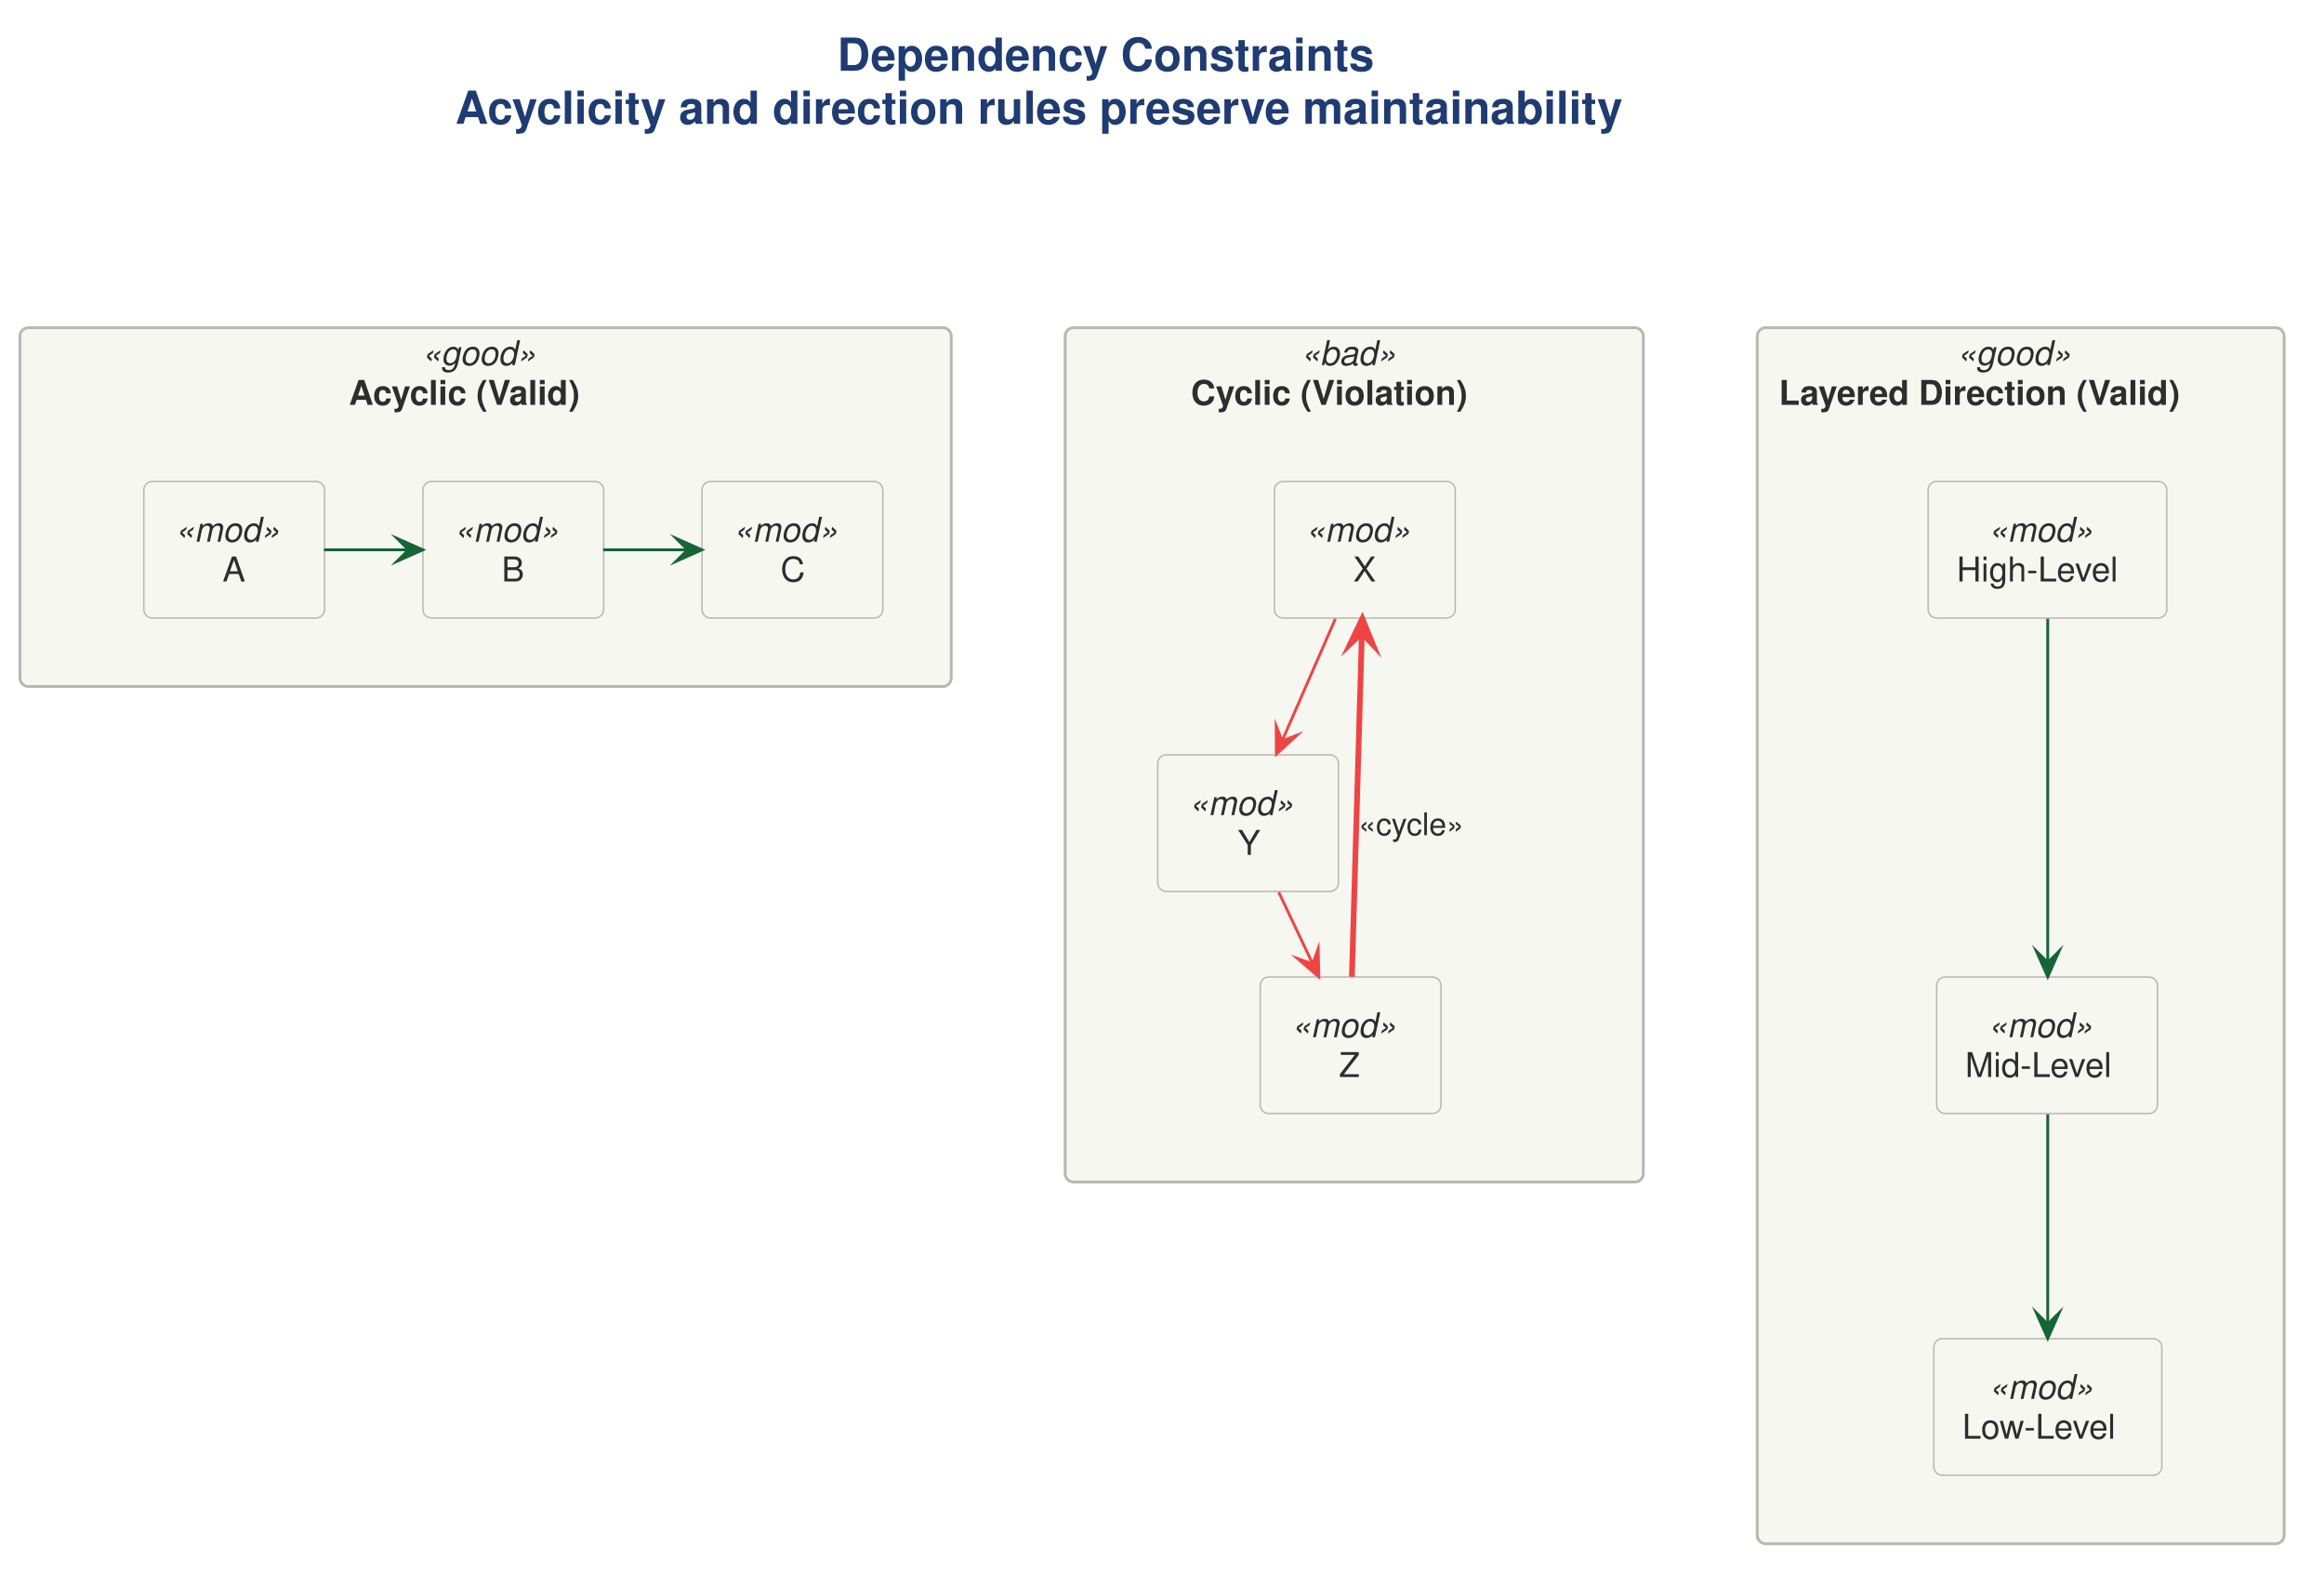
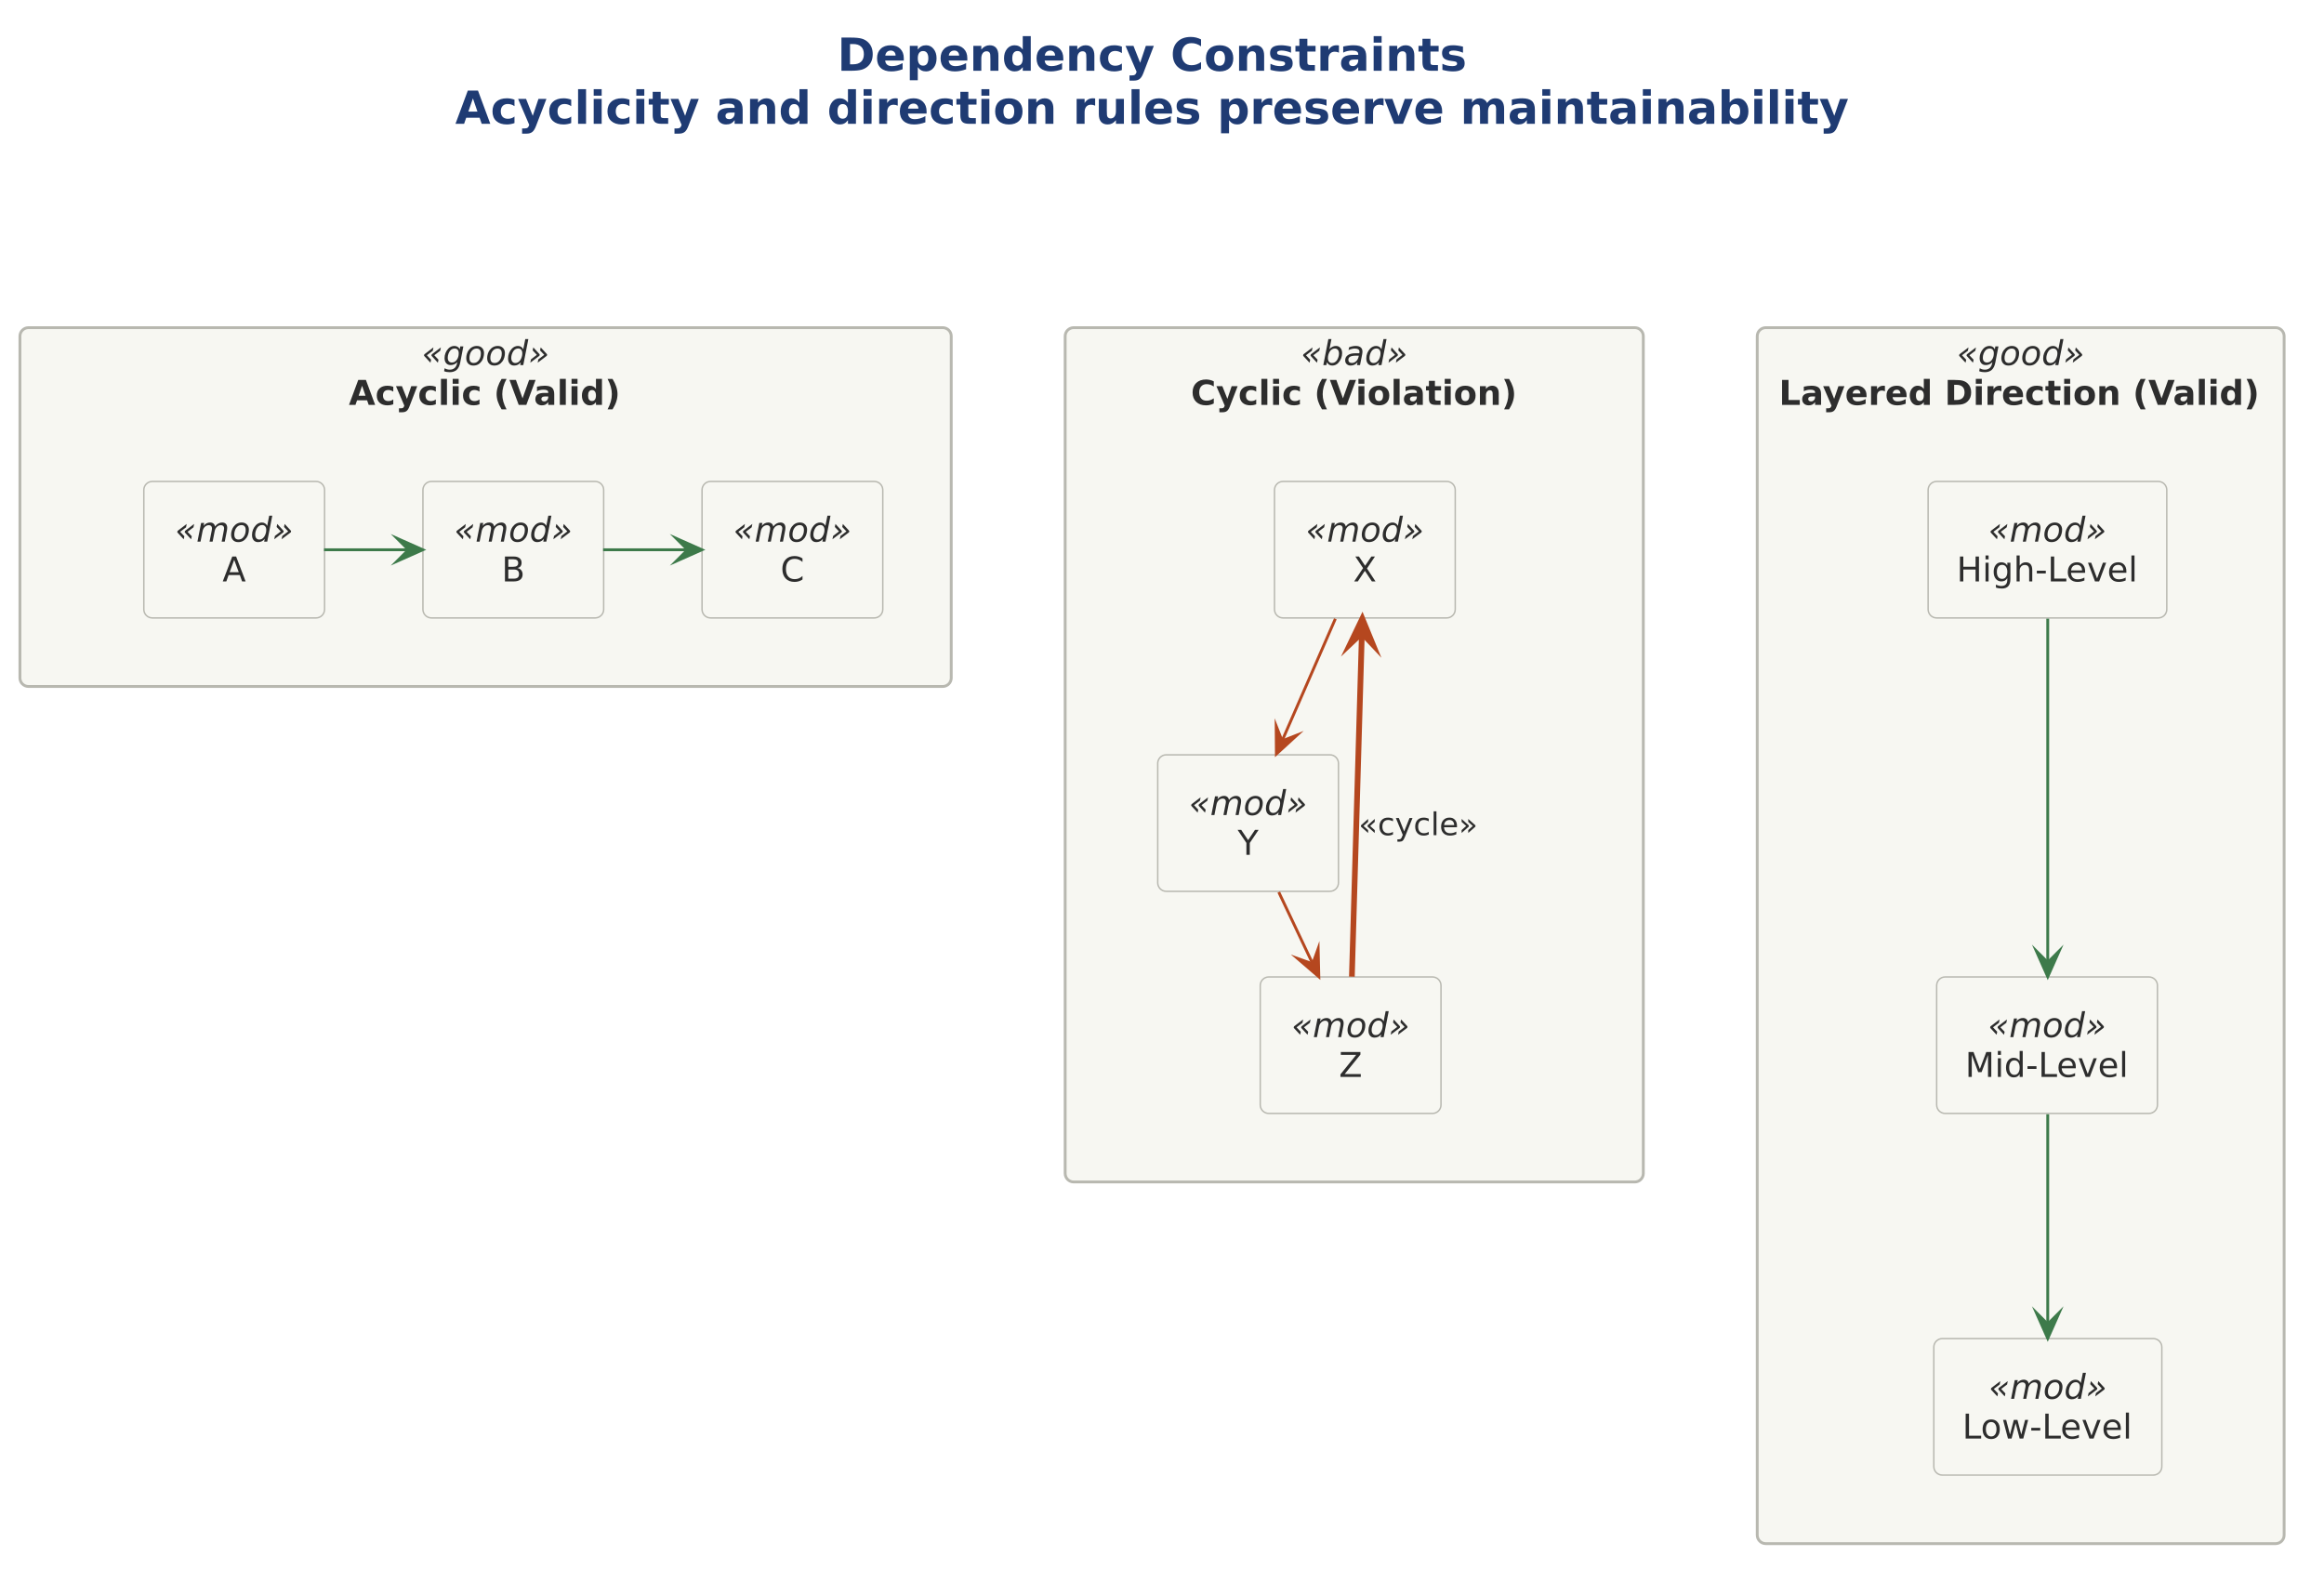
- <svg xmlns="http://www.w3.org/2000/svg" version="1.1" data-diagram-type="DESCRIPTION" style="width:816px;height:556px;" width="816px" height="556px" viewBox="0 0 816 556" zoomAndPan="magnify" preserveAspectRatio="none" contentStyleType="text/css">
+ <svg xmlns="http://www.w3.org/2000/svg" version="1.1" data-diagram-type="DESCRIPTION" style="width:1275px;height:868px;" width="1275px" height="868.75px" viewBox="0 0 1275 868" zoomAndPan="magnify" preserveAspectRatio="none" contentStyleType="text/css">
  <defs />
  <g font-family="sans-serif" lengthAdjust="spacing">
    <g class="title" data-source-line="2">
-       <text x="293.98" y="24.852" fill="#1F3B73" font-size="16" textLength="221.039" font-weight="700" font-family="'Helvetica'">Dependency Constraints</text>
-       <text x="159.852" y="43.477" fill="#1F3B73" font-size="16" textLength="489.297" font-weight="700" font-family="'Helvetica'">Acyclicity and direction rules preserve maintainability</text>
+       <text x="459.344" y="38.831" fill="#1F3B73" font-size="25" textLength="345.374" font-weight="700" font-family="DejaVu Sans">Dependency Constraints</text>
+       <text x="249.768" y="67.932" fill="#1F3B73" font-size="25" textLength="764.526" font-weight="700" font-family="DejaVu Sans">Acyclicity and direction rules preserve maintainability</text>
    </g>
    <g class="cluster" data-qualified-name="G" id="ent0001" data-source-line="6">
-       <rect x="7" y="115.06" width="327" height="126" fill="#F7F7F2" style="stroke:#B8B8B0;stroke-width:1;" rx="3" ry="3" />
-       <text x="148.135" y="128.199" fill="#2D2D2D" font-size="12" textLength="44.73" font-style="italic" font-family="'Helvetica'">«good»</text>
-       <text x="122.488" y="142.167" fill="#2D2D2D" font-size="12" textLength="96.023" font-weight="700" font-family="'Helvetica'">Acyclic (Valid)</text>
+       <rect x="10.938" y="179.781" width="510.938" height="196.875" fill="#F7F7F2" style="stroke:#B8B8B0;stroke-width:1.563;" rx="4.688" ry="4.688" />
+       <text x="231.461" y="200.31" fill="#2D2D2D" font-size="18.75" textLength="69.891" font-style="italic" font-family="DejaVu Sans">«good»</text>
+       <text x="191.388" y="222.137" fill="#2D2D2D" font-size="18.75" textLength="150.037" font-weight="700" font-family="DejaVu Sans">Acyclic (Valid)</text>
    </g>
    <g class="cluster" data-qualified-name="BD" id="ent0007" data-source-line="14">
-       <rect x="374" y="115.06" width="203" height="300" fill="#F7F7F2" style="stroke:#B8B8B0;stroke-width:1;" rx="3" ry="3" />
-       <text x="456.8" y="128.199" fill="#2D2D2D" font-size="12" textLength="37.4" font-style="italic" font-family="'Helvetica'">«bad»</text>
-       <text x="418.14" y="142.167" fill="#2D2D2D" font-size="12" textLength="114.721" font-weight="700" font-family="'Helvetica'">Cyclic (Violation)</text>
+       <rect x="584.375" y="179.781" width="317.188" height="468.75" fill="#F7F7F2" style="stroke:#B8B8B0;stroke-width:1.563;" rx="4.688" ry="4.688" />
+       <text x="713.75" y="200.31" fill="#2D2D2D" font-size="18.75" textLength="58.438" font-style="italic" font-family="DejaVu Sans">«bad»</text>
+       <text x="653.343" y="222.137" fill="#2D2D2D" font-size="18.75" textLength="179.251" font-weight="700" font-family="DejaVu Sans">Cyclic (Violation)</text>
    </g>
    <g class="cluster" data-qualified-name="G2" id="ent0015" data-source-line="23">
-       <rect x="617" y="115.06" width="185" height="427" fill="#F7F7F2" style="stroke:#B8B8B0;stroke-width:1;" rx="3" ry="3" />
-       <text x="687.135" y="128.199" fill="#2D2D2D" font-size="12" textLength="44.73" font-style="italic" font-family="'Helvetica'">«good»</text>
-       <text x="624.621" y="142.167" fill="#2D2D2D" font-size="12" textLength="169.758" font-weight="700" font-family="'Helvetica'">Layered Direction (Valid)</text>
+       <rect x="964.063" y="179.781" width="289.063" height="667.188" fill="#F7F7F2" style="stroke:#B8B8B0;stroke-width:1.563;" rx="4.688" ry="4.688" />
+       <text x="1073.648" y="200.31" fill="#2D2D2D" font-size="18.75" textLength="69.891" font-style="italic" font-family="DejaVu Sans">«good»</text>
+       <text x="975.97" y="222.137" fill="#2D2D2D" font-size="18.75" textLength="265.247" font-weight="700" font-family="DejaVu Sans">Layered Direction (Valid)</text>
    </g>
    <g class="entity" data-qualified-name="G.A1" id="ent0002" data-source-line="7">
-       <rect x="50.5" y="169.06" width="63.461" height="47.938" fill="#F7F7F2" style="stroke:#B8B8B0;stroke-width:0.5;" rx="3" ry="3" />
-       <text x="61.5" y="190.199" fill="#2D2D2D" font-size="12" textLength="41.461" font-style="italic" font-family="'Helvetica'">«mod»</text>
-       <text x="78.126" y="204.167" fill="#2D2D2D" font-size="12" font-family="'Helvetica'">A</text>
+       <rect x="78.906" y="264.156" width="99.158" height="74.902" fill="#F7F7F2" style="stroke:#B8B8B0;stroke-width:0.781;" rx="4.688" ry="4.688" />
+       <text x="96.094" y="297.185" fill="#2D2D2D" font-size="18.75" textLength="64.783" font-style="italic" font-family="DejaVu Sans">«mod»</text>
+       <text x="122.072" y="319.012" fill="#2D2D2D" font-size="18.75" font-family="DejaVu Sans">A</text>
    </g>
    <g class="entity" data-qualified-name="G.B1" id="ent0003" data-source-line="8">
-       <rect x="148.5" y="169.06" width="63.461" height="47.938" fill="#F7F7F2" style="stroke:#B8B8B0;stroke-width:0.5;" rx="3" ry="3" />
-       <text x="159.5" y="190.199" fill="#2D2D2D" font-size="12" textLength="41.461" font-style="italic" font-family="'Helvetica'">«mod»</text>
-       <text x="176.114" y="204.167" fill="#2D2D2D" font-size="12" font-family="'Helvetica'">B</text>
+       <rect x="232.031" y="264.156" width="99.158" height="74.902" fill="#F7F7F2" style="stroke:#B8B8B0;stroke-width:0.781;" rx="4.688" ry="4.688" />
+       <text x="249.219" y="297.185" fill="#2D2D2D" font-size="18.75" textLength="64.783" font-style="italic" font-family="DejaVu Sans">«mod»</text>
+       <text x="275.179" y="319.012" fill="#2D2D2D" font-size="18.75" font-family="DejaVu Sans">B</text>
    </g>
    <g class="entity" data-qualified-name="G.C1" id="ent0004" data-source-line="9">
-       <rect x="246.5" y="169.06" width="63.461" height="47.938" fill="#F7F7F2" style="stroke:#B8B8B0;stroke-width:0.5;" rx="3" ry="3" />
-       <text x="257.5" y="190.199" fill="#2D2D2D" font-size="12" textLength="41.461" font-style="italic" font-family="'Helvetica'">«mod»</text>
-       <text x="274.041" y="204.167" fill="#2D2D2D" font-size="12" font-family="'Helvetica'">C</text>
+       <rect x="385.156" y="264.156" width="99.158" height="74.902" fill="#F7F7F2" style="stroke:#B8B8B0;stroke-width:0.781;" rx="4.688" ry="4.688" />
+       <text x="402.344" y="297.185" fill="#2D2D2D" font-size="18.75" textLength="64.783" font-style="italic" font-family="DejaVu Sans">«mod»</text>
+       <text x="428.189" y="319.012" fill="#2D2D2D" font-size="18.75" font-family="DejaVu Sans">C</text>
    </g>
    <g class="entity" data-qualified-name="BD.X1" id="ent0008" data-source-line="15">
-       <rect x="447.5" y="169.06" width="63.461" height="47.938" fill="#F7F7F2" style="stroke:#B8B8B0;stroke-width:0.5;" rx="3" ry="3" />
-       <text x="458.5" y="190.199" fill="#2D2D2D" font-size="12" textLength="41.461" font-style="italic" font-family="'Helvetica'">«mod»</text>
-       <text x="475.12" y="204.167" fill="#2D2D2D" font-size="12" font-family="'Helvetica'">X</text>
+       <rect x="699.219" y="264.156" width="99.158" height="74.902" fill="#F7F7F2" style="stroke:#B8B8B0;stroke-width:0.781;" rx="4.688" ry="4.688" />
+       <text x="716.406" y="297.185" fill="#2D2D2D" font-size="18.75" textLength="64.783" font-style="italic" font-family="DejaVu Sans">«mod»</text>
+       <text x="742.375" y="319.012" fill="#2D2D2D" font-size="18.75" font-family="DejaVu Sans">X</text>
    </g>
    <g class="entity" data-qualified-name="BD.Y1" id="ent0009" data-source-line="16">
-       <rect x="406.5" y="265.06" width="63.461" height="47.938" fill="#F7F7F2" style="stroke:#B8B8B0;stroke-width:0.5;" rx="3" ry="3" />
-       <text x="417.5" y="286.199" fill="#2D2D2D" font-size="12" textLength="41.461" font-style="italic" font-family="'Helvetica'">«mod»</text>
-       <text x="434.565" y="300.167" fill="#2D2D2D" font-size="12" font-family="'Helvetica'">Y</text>
+       <rect x="635.156" y="414.156" width="99.158" height="74.902" fill="#F7F7F2" style="stroke:#B8B8B0;stroke-width:0.781;" rx="4.688" ry="4.688" />
+       <text x="652.344" y="447.185" fill="#2D2D2D" font-size="18.75" textLength="64.783" font-style="italic" font-family="DejaVu Sans">«mod»</text>
+       <text x="679.008" y="469.012" fill="#2D2D2D" font-size="18.75" font-family="DejaVu Sans">Y</text>
    </g>
    <g class="entity" data-qualified-name="BD.Z1" id="ent0010" data-source-line="17">
-       <rect x="442.5" y="343.06" width="63.461" height="47.938" fill="#F7F7F2" style="stroke:#B8B8B0;stroke-width:0.5;" rx="3" ry="3" />
-       <text x="453.5" y="364.199" fill="#2D2D2D" font-size="12" textLength="41.461" font-style="italic" font-family="'Helvetica'">«mod»</text>
-       <text x="470.12" y="378.167" fill="#2D2D2D" font-size="12" font-family="'Helvetica'">Z</text>
+       <rect x="691.406" y="536.031" width="99.158" height="74.902" fill="#F7F7F2" style="stroke:#B8B8B0;stroke-width:0.781;" rx="4.688" ry="4.688" />
+       <text x="708.594" y="569.06" fill="#2D2D2D" font-size="18.75" textLength="64.783" font-style="italic" font-family="DejaVu Sans">«mod»</text>
+       <text x="734.563" y="590.887" fill="#2D2D2D" font-size="18.75" font-family="DejaVu Sans">Z</text>
    </g>
    <g class="entity" data-qualified-name="G2.HL" id="ent0016" data-source-line="24">
-       <rect x="677" y="169.06" width="83.797" height="47.938" fill="#F7F7F2" style="stroke:#B8B8B0;stroke-width:0.5;" rx="3" ry="3" />
-       <text x="698.168" y="190.199" fill="#2D2D2D" font-size="12" textLength="41.461" font-style="italic" font-family="'Helvetica'">«mod»</text>
-       <text x="687" y="204.167" fill="#2D2D2D" font-size="12" textLength="63.797" font-family="'Helvetica'">High-Level</text>
+       <rect x="1057.813" y="264.156" width="130.933" height="74.902" fill="#F7F7F2" style="stroke:#B8B8B0;stroke-width:0.781;" rx="4.688" ry="4.688" />
+       <text x="1090.887" y="297.185" fill="#2D2D2D" font-size="18.75" textLength="64.783" font-style="italic" font-family="DejaVu Sans">«mod»</text>
+       <text x="1073.438" y="319.012" fill="#2D2D2D" font-size="18.75" textLength="99.683" font-family="DejaVu Sans">High-Level</text>
    </g>
    <g class="entity" data-qualified-name="G2.ML" id="ent0017" data-source-line="25">
-       <rect x="680" y="343.06" width="77.521" height="47.938" fill="#F7F7F2" style="stroke:#B8B8B0;stroke-width:0.5;" rx="3" ry="3" />
-       <text x="698.03" y="364.199" fill="#2D2D2D" font-size="12" textLength="41.461" font-style="italic" font-family="'Helvetica'">«mod»</text>
-       <text x="690" y="378.167" fill="#2D2D2D" font-size="12" textLength="57.521" font-family="'Helvetica'">Mid-Level</text>
+       <rect x="1062.5" y="536.031" width="121.127" height="74.902" fill="#F7F7F2" style="stroke:#B8B8B0;stroke-width:0.781;" rx="4.688" ry="4.688" />
+       <text x="1090.672" y="569.06" fill="#2D2D2D" font-size="18.75" textLength="64.783" font-style="italic" font-family="DejaVu Sans">«mod»</text>
+       <text x="1078.125" y="590.887" fill="#2D2D2D" font-size="18.75" textLength="89.877" font-family="DejaVu Sans">Mid-Level</text>
    </g>
    <g class="entity" data-qualified-name="G2.LL" id="ent0018" data-source-line="26">
-       <rect x="679" y="470.06" width="80.059" height="47.938" fill="#F7F7F2" style="stroke:#B8B8B0;stroke-width:0.5;" rx="3" ry="3" />
-       <text x="698.299" y="491.199" fill="#2D2D2D" font-size="12" textLength="41.461" font-style="italic" font-family="'Helvetica'">«mod»</text>
-       <text x="689" y="505.167" fill="#2D2D2D" font-size="12" textLength="60.059" font-family="'Helvetica'">Low-Level</text>
+       <rect x="1060.938" y="734.469" width="125.092" height="74.902" fill="#F7F7F2" style="stroke:#B8B8B0;stroke-width:0.781;" rx="4.688" ry="4.688" />
+       <text x="1091.092" y="767.498" fill="#2D2D2D" font-size="18.75" textLength="64.783" font-style="italic" font-family="DejaVu Sans">«mod»</text>
+       <text x="1076.563" y="789.324" fill="#2D2D2D" font-size="18.75" textLength="93.842" font-family="DejaVu Sans">Low-Level</text>
    </g>
    <g class="link" data-entity-1="ent0002" data-entity-2="ent0003" id="lnk5" data-source-line="10" data-link-type="dependency">
-       <path d="M113.77,193.06 C125.33,193.06 131.88,193.06 143.44,193.06" style="stroke:#166534;stroke-width:1;" fill="none" id="A1-to-B1" />
-       <polygon points="148.44,193.06,139.44,189.06,143.44,193.06,139.44,197.06,148.44,193.06" fill="#166534" style="stroke:#166534;stroke-width:1;stroke-linejoin:miter;stroke-miterlimit:10;" />
+       <path d="M177.766,301.656 C195.828,301.656 206.063,301.656 224.125,301.656" style="stroke:#3D7A4A;stroke-width:1.563;" fill="none" id="A1-to-B1" />
+       <polygon points="231.938,301.656,217.875,295.406,224.125,301.656,217.875,307.906,231.938,301.656" fill="#3D7A4A" style="stroke:#3D7A4A;stroke-width:1.563;stroke-linejoin:miter;stroke-miterlimit:10;" />
    </g>
    <g class="link" data-entity-1="ent0003" data-entity-2="ent0004" id="lnk6" data-source-line="11" data-link-type="dependency">
-       <path d="M211.77,193.06 C223.33,193.06 229.88,193.06 241.44,193.06" style="stroke:#166534;stroke-width:1;" fill="none" id="B1-to-C1" />
-       <polygon points="246.44,193.06,237.44,189.06,241.44,193.06,237.44,197.06,246.44,193.06" fill="#166534" style="stroke:#166534;stroke-width:1;stroke-linejoin:miter;stroke-miterlimit:10;" />
+       <path d="M330.891,301.656 C348.953,301.656 359.188,301.656 377.25,301.656" style="stroke:#3D7A4A;stroke-width:1.563;" fill="none" id="B1-to-C1" />
+       <polygon points="385.063,301.656,371,295.406,377.25,301.656,371,307.906,385.063,301.656" fill="#3D7A4A" style="stroke:#3D7A4A;stroke-width:1.563;stroke-linejoin:miter;stroke-miterlimit:10;" />
    </g>
    <g class="link" data-entity-1="ent0008" data-entity-2="ent0009" id="lnk11" data-source-line="18" data-link-type="dependency">
-       <path d="M468.87,217.3 C462.56,231.76 456.467,245.706 450.157,260.186" style="stroke:#EF4444;stroke-width:1;" fill="none" id="X1-to-Y1" />
-       <polygon points="448.16,264.77,455.422,258.117,450.157,260.186,448.088,254.921,448.16,264.77" fill="#EF4444" style="stroke:#EF4444;stroke-width:1;stroke-linejoin:miter;stroke-miterlimit:10;" />
+       <path d="M732.609,339.531 C722.75,362.125 713.23,383.916 703.371,406.541" style="stroke:#B5471F;stroke-width:1.563;" fill="none" id="X1-to-Y1" />
+       <polygon points="700.25,413.703,711.597,403.308,703.371,406.541,700.138,398.315,700.25,413.703" fill="#B5471F" style="stroke:#B5471F;stroke-width:1.563;stroke-linejoin:miter;stroke-miterlimit:10;" />
    </g>
    <g class="link" data-entity-1="ent0009" data-entity-2="ent0010" id="lnk12" data-source-line="19" data-link-type="dependency">
-       <path d="M449,313.28 C453.46,322.7 456.47,329.051 460.93,338.471" style="stroke:#EF4444;stroke-width:1;" fill="none" id="Y1-to-Z1" />
-       <polygon points="463.07,342.99,462.834,333.144,460.93,338.471,455.603,336.567,463.07,342.99" fill="#EF4444" style="stroke:#EF4444;stroke-width:1;stroke-linejoin:miter;stroke-miterlimit:10;" />
+       <path d="M701.563,489.5 C708.531,504.219 713.235,514.142 720.204,528.861" style="stroke:#B5471F;stroke-width:1.563;" fill="none" id="Y1-to-Z1" />
+       <polygon points="723.547,535.922,723.178,520.537,720.204,528.861,711.88,525.886,723.547,535.922" fill="#B5471F" style="stroke:#B5471F;stroke-width:1.563;stroke-linejoin:miter;stroke-miterlimit:10;" />
    </g>
    <g class="link" data-entity-1="ent0008" data-entity-2="ent0010" id="lnk14" data-source-line="20" data-link-type="dependency">
-       <path d="M478.184,222.258 C477.224,255.178 475.63,310.09 474.67,342.96" style="stroke:#EF4444;stroke-width:2;" fill="none" id="X1-backto-Z1" />
-       <polygon points="478.33,217.26,474.069,226.14,478.184,222.258,482.066,226.373,478.33,217.26" fill="#EF4444" style="stroke:#EF4444;stroke-width:2;stroke-linejoin:miter;stroke-miterlimit:10;" />
-       <text x="477" y="293.27" fill="#2D2D2D" font-size="11" textLength="41.889" font-family="'Helvetica'">«cycle»</text>
+       <path d="M747.163,347.278 C745.663,398.715 743.172,484.516 741.672,535.875" style="stroke:#B5471F;stroke-width:3.125;" fill="none" id="X1-backto-Z1" />
+       <polygon points="747.391,339.469,740.733,353.343,747.163,347.278,753.228,353.707,747.391,339.469" fill="#B5471F" style="stroke:#B5471F;stroke-width:3.125;stroke-linejoin:miter;stroke-miterlimit:10;" />
+       <text x="745.313" y="458.235" fill="#2D2D2D" font-size="17.188" textLength="65.452" font-family="DejaVu Sans">«cycle»</text>
    </g>
    <g class="link" data-entity-1="ent0016" data-entity-2="ent0017" id="lnk19" data-source-line="27" data-link-type="dependency">
-       <path d="M719,217.26 C719,250.18 719,305.09 719,337.96" style="stroke:#166534;stroke-width:1;" fill="none" id="HL-to-ML" />
-       <polygon points="719,342.96,723,333.96,719,337.96,715,333.96,719,342.96" fill="#166534" style="stroke:#166534;stroke-width:1;stroke-linejoin:miter;stroke-miterlimit:10;" />
+       <path d="M1123.438,339.469 C1123.438,390.906 1123.438,476.703 1123.438,528.063" style="stroke:#3D7A4A;stroke-width:1.563;" fill="none" id="HL-to-ML" />
+       <polygon points="1123.438,535.875,1129.688,521.813,1123.438,528.063,1117.188,521.813,1123.438,535.875" fill="#3D7A4A" style="stroke:#3D7A4A;stroke-width:1.563;stroke-linejoin:miter;stroke-miterlimit:10;" />
    </g>
    <g class="link" data-entity-1="ent0017" data-entity-2="ent0018" id="lnk20" data-source-line="28" data-link-type="dependency">
-       <path d="M719,391.28 C719,413.73 719,442.56 719,464.97" style="stroke:#166534;stroke-width:1;" fill="none" id="ML-to-LL" />
-       <polygon points="719,469.97,723,460.97,719,464.97,715,460.97,719,469.97" fill="#166534" style="stroke:#166534;stroke-width:1;stroke-linejoin:miter;stroke-miterlimit:10;" />
+       <path d="M1123.438,611.375 C1123.438,646.453 1123.438,691.5 1123.438,726.516" style="stroke:#3D7A4A;stroke-width:1.563;" fill="none" id="ML-to-LL" />
+       <polygon points="1123.438,734.328,1129.688,720.266,1123.438,726.516,1117.188,720.266,1123.438,734.328" fill="#3D7A4A" style="stroke:#3D7A4A;stroke-width:1.563;stroke-linejoin:miter;stroke-miterlimit:10;" />
    </g>
  </g>
</svg>
